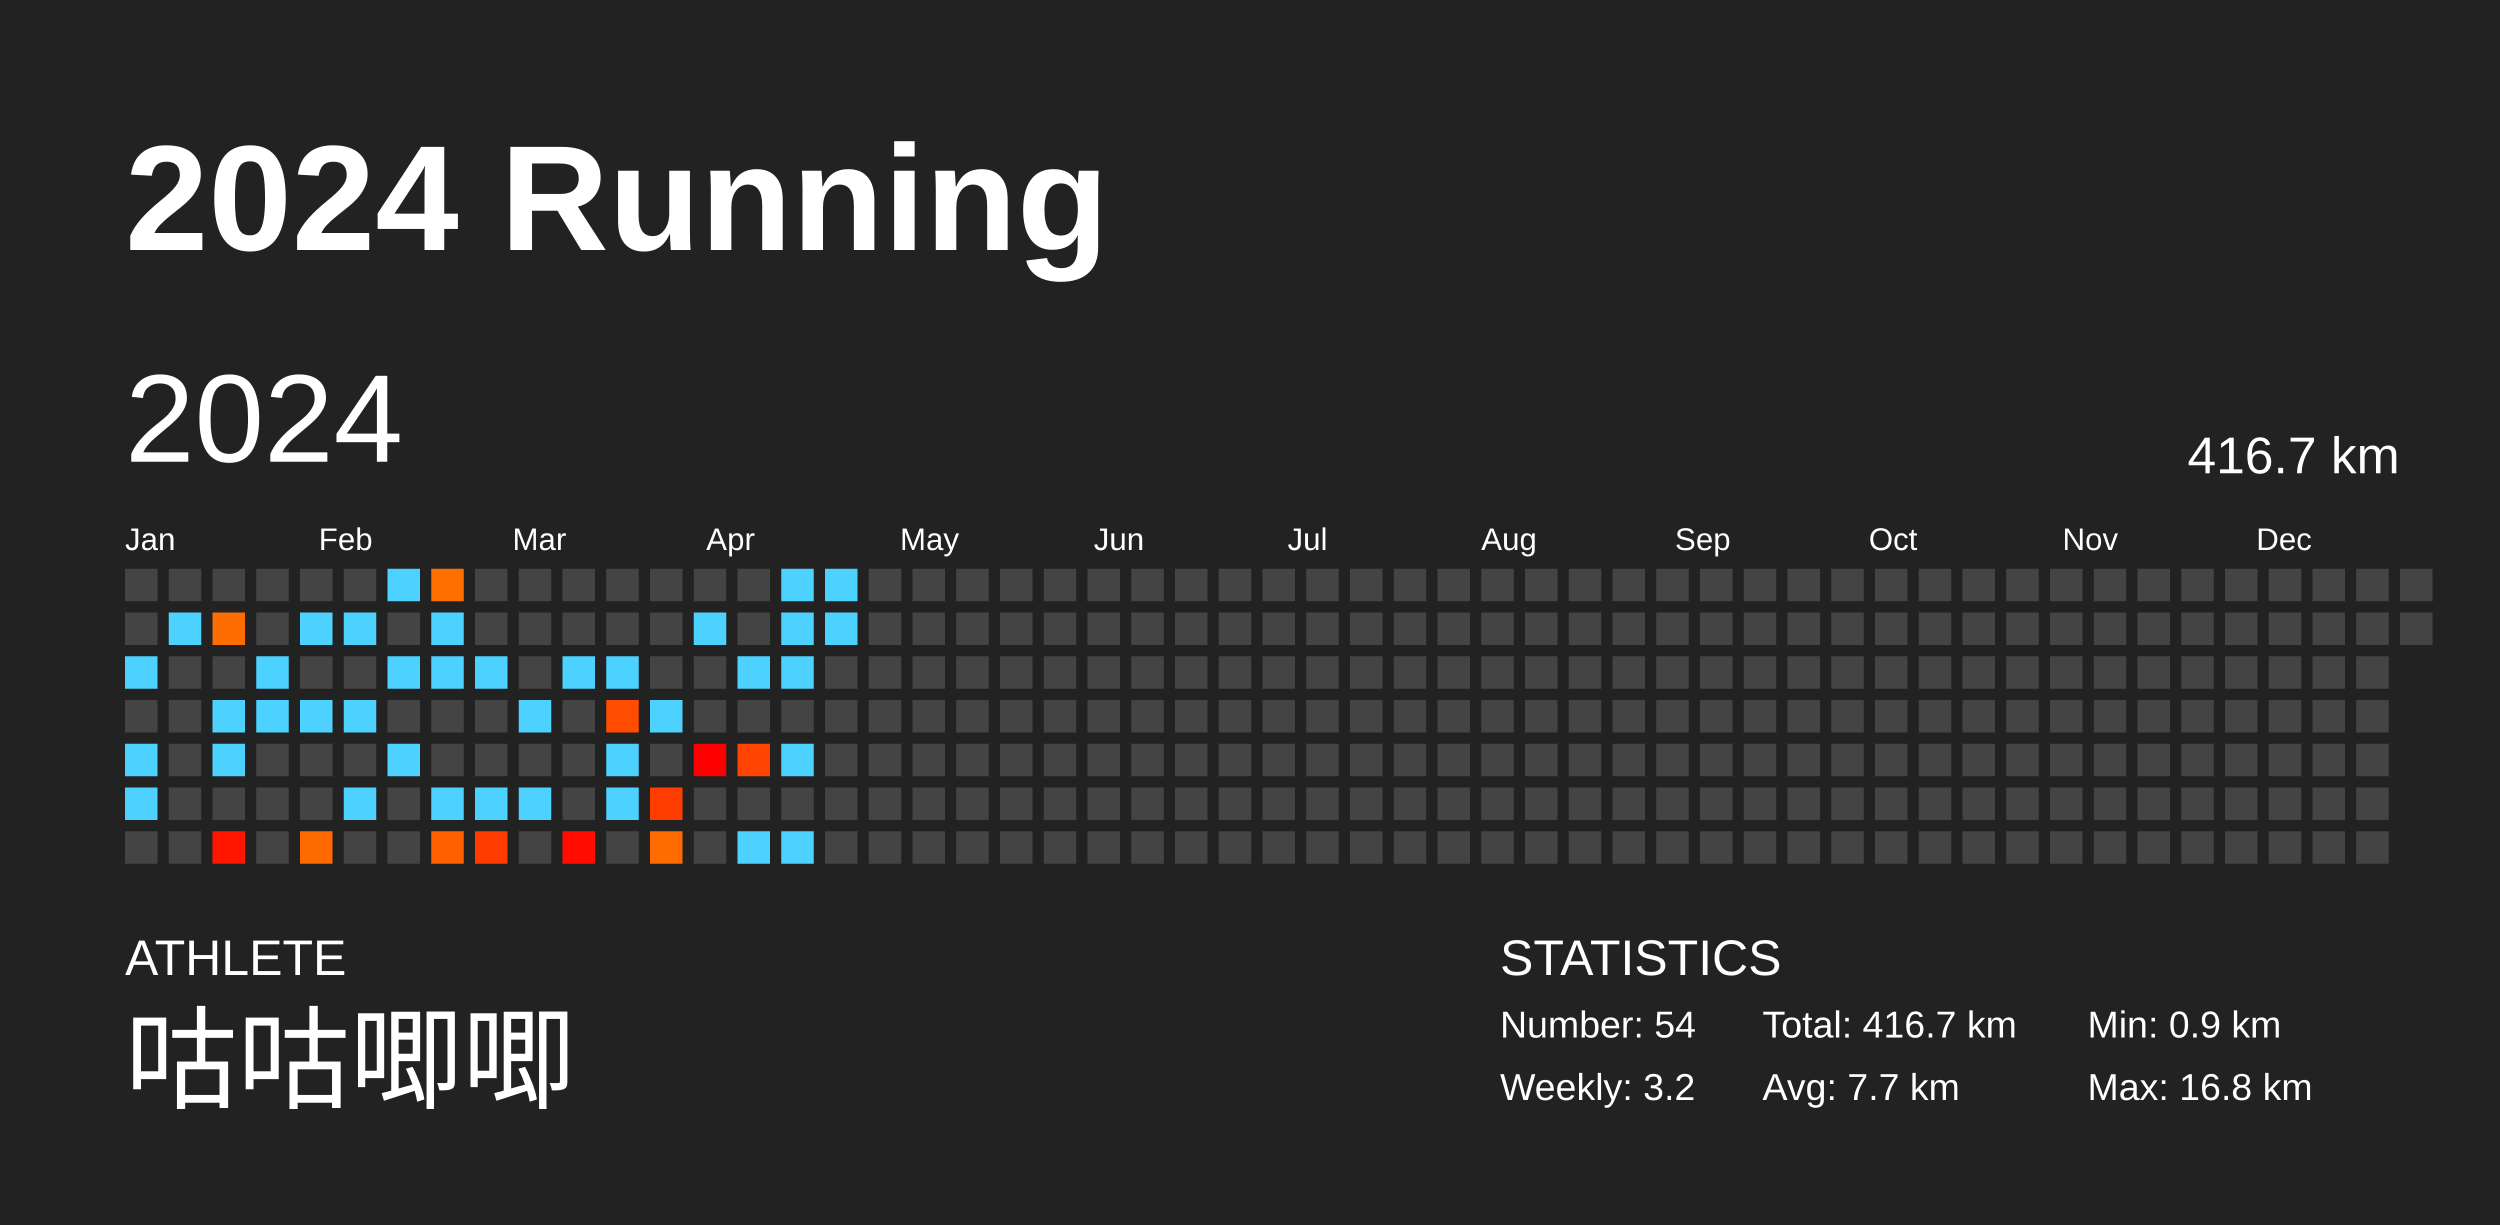
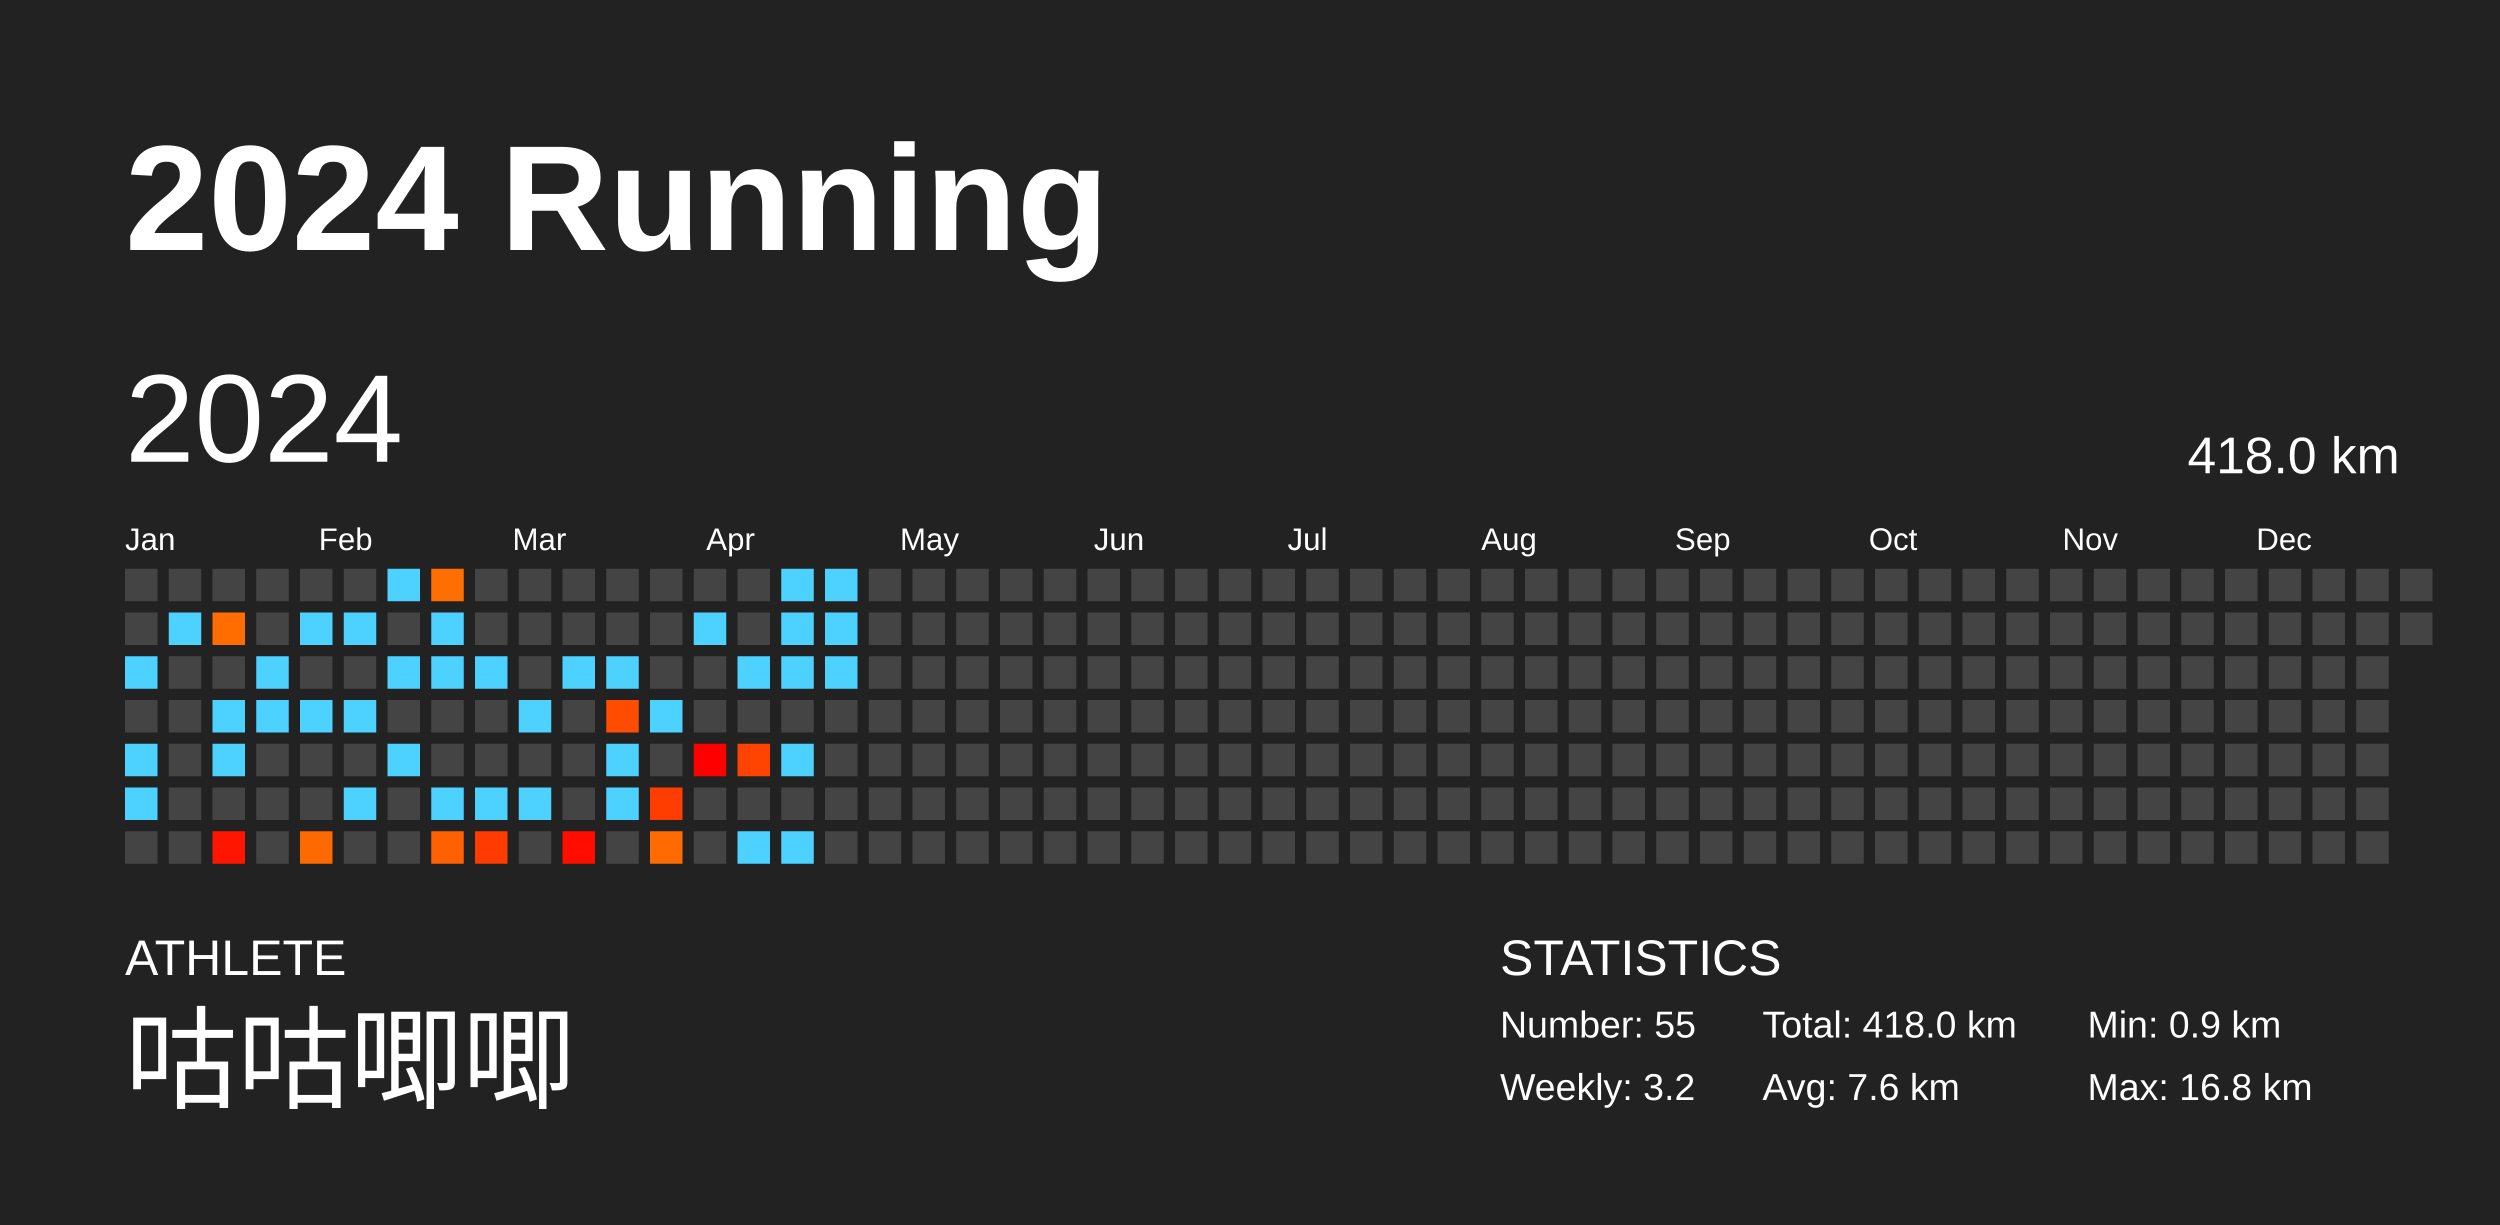
<svg xmlns="http://www.w3.org/2000/svg" baseProfile="full" height="98mm" version="1.1" viewBox="0,0,200,98" width="200mm">
  <defs />
  <rect fill="#222222" height="98" width="200" x="0" y="0" />
  <text fill="#FFFFFF" style="font-size:12px; font-family:Arial; font-weight:bold;" x="10" y="20">2024 Running</text>
  <text fill="#FFFFFF" style="font-size:4px; font-family:Arial" x="10" y="78">ATHLETE</text>
  <text fill="#FFFFFF" style="font-size:9px; font-family:Arial" x="10" y="88">咕咕唧唧</text>
  <text fill="#FFFFFF" style="font-size:4px; font-family:Arial" x="120" y="78">STATISTICS</text>
-   <text fill="#FFFFFF" style="font-size:3px; font-family:Arial" x="120" y="83">Number: 54</text>
+   <text fill="#FFFFFF" style="font-size:3px; font-family:Arial" x="120" y="83">Number: 55</text>
  <text fill="#FFFFFF" style="font-size:3px; font-family:Arial" x="120" y="88">Weekly: 3.2</text>
-   <text fill="#FFFFFF" style="font-size:3px; font-family:Arial" x="141" y="83">Total: 416.7 km</text>
-   <text fill="#FFFFFF" style="font-size:3px; font-family:Arial" x="141" y="88">Avg: 7.7 km</text>
+   <text fill="#FFFFFF" style="font-size:3px; font-family:Arial" x="141" y="83">Total: 418.0 km</text>
+   <text fill="#FFFFFF" style="font-size:3px; font-family:Arial" x="141" y="88">Avg: 7.6 km</text>
  <text fill="#FFFFFF" style="font-size:3px; font-family:Arial" x="167" y="83">Min: 0.9 km</text>
  <text fill="#FFFFFF" style="font-size:3px; font-family:Arial" x="167" y="88">Max: 16.8 km</text>
  <text dominant-baseline="hanging" fill="#FFFFFF" style="font-size:10.0px; font-family:Arial;" x="10" y="30">2024</text>
-   <text dominant-baseline="hanging" fill="#FFFFFF" style="font-size:4.125px; font-family:Arial;" x="175" y="35">416.7 km</text>
+   <text dominant-baseline="hanging" fill="#FFFFFF" style="font-size:4.125px; font-family:Arial;" x="175" y="35">418.0 km</text>
  <text fill="#FFFFFF" style="font-size:2.5px; font-family:Arial" x="10.0" y="44">Jan</text>
  <text fill="#FFFFFF" style="font-size:2.5px; font-family:Arial" x="25.5" y="44">Feb</text>
  <text fill="#FFFFFF" style="font-size:2.5px; font-family:Arial" x="41.0" y="44">Mar</text>
  <text fill="#FFFFFF" style="font-size:2.5px; font-family:Arial" x="56.5" y="44">Apr</text>
  <text fill="#FFFFFF" style="font-size:2.5px; font-family:Arial" x="72.0" y="44">May</text>
  <text fill="#FFFFFF" style="font-size:2.5px; font-family:Arial" x="87.5" y="44">Jun</text>
  <text fill="#FFFFFF" style="font-size:2.5px; font-family:Arial" x="103.0" y="44">Jul</text>
  <text fill="#FFFFFF" style="font-size:2.5px; font-family:Arial" x="118.5" y="44">Aug</text>
  <text fill="#FFFFFF" style="font-size:2.5px; font-family:Arial" x="134.0" y="44">Sep</text>
  <text fill="#FFFFFF" style="font-size:2.5px; font-family:Arial" x="149.5" y="44">Oct</text>
  <text fill="#FFFFFF" style="font-size:2.5px; font-family:Arial" x="165.0" y="44">Nov</text>
  <text fill="#FFFFFF" style="font-size:2.5px; font-family:Arial" x="180.5" y="44">Dec</text>
  <rect fill="#444444" height="2.6" width="2.6" x="10.0" y="45.5" />
  <rect fill="#444444" height="2.6" width="2.6" x="10.0" y="49.0" />
  <rect fill="#4dd2ff" height="2.6" width="2.6" x="10.0" y="52.5" />
  <rect fill="#444444" height="2.6" width="2.6" x="10.0" y="56.0" />
  <rect fill="#4dd2ff" height="2.6" width="2.6" x="10.0" y="59.5" />
  <rect fill="#4dd2ff" height="2.6" width="2.6" x="10.0" y="63.0" />
  <rect fill="#444444" height="2.6" width="2.6" x="10.0" y="66.5" />
  <rect fill="#444444" height="2.6" width="2.6" x="13.5" y="45.5" />
  <rect fill="#4dd2ff" height="2.6" width="2.6" x="13.5" y="49.0" />
  <rect fill="#444444" height="2.6" width="2.6" x="13.5" y="52.5" />
  <rect fill="#444444" height="2.6" width="2.6" x="13.5" y="56.0" />
  <rect fill="#444444" height="2.6" width="2.6" x="13.5" y="59.5" />
  <rect fill="#444444" height="2.6" width="2.6" x="13.5" y="63.0" />
  <rect fill="#444444" height="2.6" width="2.6" x="13.5" y="66.5" />
  <rect fill="#444444" height="2.6" width="2.6" x="17.0" y="45.5" />
  <rect fill="#ff6c00" height="2.6" width="2.6" x="17.0" y="49.0" />
  <rect fill="#444444" height="2.6" width="2.6" x="17.0" y="52.5" />
  <rect fill="#4dd2ff" height="2.6" width="2.6" x="17.0" y="56.0" />
  <rect fill="#4dd2ff" height="2.6" width="2.6" x="17.0" y="59.5" />
  <rect fill="#444444" height="2.6" width="2.6" x="17.0" y="63.0" />
  <rect fill="#ff1500" height="2.6" width="2.6" x="17.0" y="66.5" />
  <rect fill="#444444" height="2.6" width="2.6" x="20.5" y="45.5" />
  <rect fill="#444444" height="2.6" width="2.6" x="20.5" y="49.0" />
  <rect fill="#4dd2ff" height="2.6" width="2.6" x="20.5" y="52.5" />
  <rect fill="#4dd2ff" height="2.6" width="2.6" x="20.5" y="56.0" />
  <rect fill="#444444" height="2.6" width="2.6" x="20.5" y="59.5" />
  <rect fill="#444444" height="2.6" width="2.6" x="20.5" y="63.0" />
  <rect fill="#444444" height="2.6" width="2.6" x="20.5" y="66.5" />
  <rect fill="#444444" height="2.6" width="2.6" x="24.0" y="45.5" />
  <rect fill="#4dd2ff" height="2.6" width="2.6" x="24.0" y="49.0" />
  <rect fill="#444444" height="2.6" width="2.6" x="24.0" y="52.5" />
  <rect fill="#4dd2ff" height="2.6" width="2.6" x="24.0" y="56.0" />
  <rect fill="#444444" height="2.6" width="2.6" x="24.0" y="59.5" />
  <rect fill="#444444" height="2.6" width="2.6" x="24.0" y="63.0" />
  <rect fill="#ff6a00" height="2.6" width="2.6" x="24.0" y="66.5" />
  <rect fill="#444444" height="2.6" width="2.6" x="27.5" y="45.5" />
  <rect fill="#4dd2ff" height="2.6" width="2.6" x="27.5" y="49.0" />
  <rect fill="#444444" height="2.6" width="2.6" x="27.5" y="52.5" />
  <rect fill="#4dd2ff" height="2.6" width="2.6" x="27.5" y="56.0" />
  <rect fill="#444444" height="2.6" width="2.6" x="27.5" y="59.5" />
  <rect fill="#4dd2ff" height="2.6" width="2.6" x="27.5" y="63.0" />
  <rect fill="#444444" height="2.6" width="2.6" x="27.5" y="66.5" />
  <rect fill="#4dd2ff" height="2.6" width="2.6" x="31.0" y="45.5" />
  <rect fill="#444444" height="2.6" width="2.6" x="31.0" y="49.0" />
  <rect fill="#4dd2ff" height="2.6" width="2.6" x="31.0" y="52.5" />
  <rect fill="#444444" height="2.6" width="2.6" x="31.0" y="56.0" />
  <rect fill="#4dd2ff" height="2.6" width="2.6" x="31.0" y="59.5" />
  <rect fill="#444444" height="2.6" width="2.6" x="31.0" y="63.0" />
  <rect fill="#444444" height="2.6" width="2.6" x="31.0" y="66.5" />
  <rect fill="#ff6f00" height="2.6" width="2.6" x="34.5" y="45.5" />
  <rect fill="#4dd2ff" height="2.6" width="2.6" x="34.5" y="49.0" />
  <rect fill="#4dd2ff" height="2.6" width="2.6" x="34.5" y="52.5" />
  <rect fill="#444444" height="2.6" width="2.6" x="34.5" y="56.0" />
  <rect fill="#444444" height="2.6" width="2.6" x="34.5" y="59.5" />
  <rect fill="#4dd2ff" height="2.6" width="2.6" x="34.5" y="63.0" />
  <rect fill="#ff6000" height="2.6" width="2.6" x="34.5" y="66.5" />
  <rect fill="#444444" height="2.6" width="2.6" x="38.0" y="45.5" />
  <rect fill="#444444" height="2.6" width="2.6" x="38.0" y="49.0" />
  <rect fill="#4dd2ff" height="2.6" width="2.6" x="38.0" y="52.5" />
  <rect fill="#444444" height="2.6" width="2.6" x="38.0" y="56.0" />
  <rect fill="#444444" height="2.6" width="2.6" x="38.0" y="59.5" />
  <rect fill="#4dd2ff" height="2.6" width="2.6" x="38.0" y="63.0" />
  <rect fill="#ff3b00" height="2.6" width="2.6" x="38.0" y="66.5" />
  <rect fill="#444444" height="2.6" width="2.6" x="41.5" y="45.5" />
  <rect fill="#444444" height="2.6" width="2.6" x="41.5" y="49.0" />
  <rect fill="#444444" height="2.6" width="2.6" x="41.5" y="52.5" />
  <rect fill="#4dd2ff" height="2.6" width="2.6" x="41.5" y="56.0" />
  <rect fill="#444444" height="2.6" width="2.6" x="41.5" y="59.5" />
  <rect fill="#4dd2ff" height="2.6" width="2.6" x="41.5" y="63.0" />
  <rect fill="#444444" height="2.6" width="2.6" x="41.5" y="66.5" />
  <rect fill="#444444" height="2.6" width="2.6" x="45.0" y="45.5" />
  <rect fill="#444444" height="2.6" width="2.6" x="45.0" y="49.0" />
  <rect fill="#4dd2ff" height="2.6" width="2.6" x="45.0" y="52.5" />
  <rect fill="#444444" height="2.6" width="2.6" x="45.0" y="56.0" />
  <rect fill="#444444" height="2.6" width="2.6" x="45.0" y="59.5" />
  <rect fill="#444444" height="2.6" width="2.6" x="45.0" y="63.0" />
  <rect fill="#ff0e00" height="2.6" width="2.6" x="45.0" y="66.5" />
  <rect fill="#444444" height="2.6" width="2.6" x="48.5" y="45.5" />
  <rect fill="#444444" height="2.6" width="2.6" x="48.5" y="49.0" />
  <rect fill="#4dd2ff" height="2.6" width="2.6" x="48.5" y="52.5" />
  <rect fill="#ff4c00" height="2.6" width="2.6" x="48.5" y="56.0" />
  <rect fill="#4dd2ff" height="2.6" width="2.6" x="48.5" y="59.5" />
  <rect fill="#4dd2ff" height="2.6" width="2.6" x="48.5" y="63.0" />
  <rect fill="#444444" height="2.6" width="2.6" x="48.5" y="66.5" />
  <rect fill="#444444" height="2.6" width="2.6" x="52.0" y="45.5" />
  <rect fill="#444444" height="2.6" width="2.6" x="52.0" y="49.0" />
  <rect fill="#444444" height="2.6" width="2.6" x="52.0" y="52.5" />
  <rect fill="#4dd2ff" height="2.6" width="2.6" x="52.0" y="56.0" />
  <rect fill="#444444" height="2.6" width="2.6" x="52.0" y="59.5" />
  <rect fill="#ff3d00" height="2.6" width="2.6" x="52.0" y="63.0" />
  <rect fill="#ff6b00" height="2.6" width="2.6" x="52.0" y="66.5" />
  <rect fill="#444444" height="2.6" width="2.6" x="55.5" y="45.5" />
  <rect fill="#4dd2ff" height="2.6" width="2.6" x="55.5" y="49.0" />
  <rect fill="#444444" height="2.6" width="2.6" x="55.5" y="52.5" />
  <rect fill="#444444" height="2.6" width="2.6" x="55.5" y="56.0" />
  <rect fill="#ff0000" height="2.6" width="2.6" x="55.5" y="59.5" />
  <rect fill="#444444" height="2.6" width="2.6" x="55.5" y="63.0" />
  <rect fill="#444444" height="2.6" width="2.6" x="55.5" y="66.5" />
  <rect fill="#444444" height="2.6" width="2.6" x="59.0" y="45.5" />
  <rect fill="#444444" height="2.6" width="2.6" x="59.0" y="49.0" />
  <rect fill="#4dd2ff" height="2.6" width="2.6" x="59.0" y="52.5" />
  <rect fill="#444444" height="2.6" width="2.6" x="59.0" y="56.0" />
  <rect fill="#ff4300" height="2.6" width="2.6" x="59.0" y="59.5" />
  <rect fill="#444444" height="2.6" width="2.6" x="59.0" y="63.0" />
  <rect fill="#4dd2ff" height="2.6" width="2.6" x="59.0" y="66.5" />
  <rect fill="#4dd2ff" height="2.6" width="2.6" x="62.5" y="45.5" />
  <rect fill="#4dd2ff" height="2.6" width="2.6" x="62.5" y="49.0" />
  <rect fill="#4dd2ff" height="2.6" width="2.6" x="62.5" y="52.5" />
  <rect fill="#444444" height="2.6" width="2.6" x="62.5" y="56.0" />
  <rect fill="#4dd2ff" height="2.6" width="2.6" x="62.5" y="59.5" />
  <rect fill="#444444" height="2.6" width="2.6" x="62.5" y="63.0" />
  <rect fill="#4dd2ff" height="2.6" width="2.6" x="62.5" y="66.5" />
  <rect fill="#4dd2ff" height="2.6" width="2.6" x="66.0" y="45.5" />
  <rect fill="#4dd2ff" height="2.6" width="2.6" x="66.0" y="49.0" />
-   <rect fill="#444444" height="2.6" width="2.6" x="66.0" y="52.5" />
+   <rect fill="#4dd2ff" height="2.6" width="2.6" x="66.0" y="52.5" />
  <rect fill="#444444" height="2.6" width="2.6" x="66.0" y="56.0" />
  <rect fill="#444444" height="2.6" width="2.6" x="66.0" y="59.5" />
  <rect fill="#444444" height="2.6" width="2.6" x="66.0" y="63.0" />
  <rect fill="#444444" height="2.6" width="2.6" x="66.0" y="66.5" />
  <rect fill="#444444" height="2.6" width="2.6" x="69.5" y="45.5" />
  <rect fill="#444444" height="2.6" width="2.6" x="69.5" y="49.0" />
  <rect fill="#444444" height="2.6" width="2.6" x="69.5" y="52.5" />
  <rect fill="#444444" height="2.6" width="2.6" x="69.5" y="56.0" />
  <rect fill="#444444" height="2.6" width="2.6" x="69.5" y="59.5" />
  <rect fill="#444444" height="2.6" width="2.6" x="69.5" y="63.0" />
  <rect fill="#444444" height="2.6" width="2.6" x="69.5" y="66.5" />
  <rect fill="#444444" height="2.6" width="2.6" x="73.0" y="45.5" />
  <rect fill="#444444" height="2.6" width="2.6" x="73.0" y="49.0" />
  <rect fill="#444444" height="2.6" width="2.6" x="73.0" y="52.5" />
  <rect fill="#444444" height="2.6" width="2.6" x="73.0" y="56.0" />
  <rect fill="#444444" height="2.6" width="2.6" x="73.0" y="59.5" />
  <rect fill="#444444" height="2.6" width="2.6" x="73.0" y="63.0" />
  <rect fill="#444444" height="2.6" width="2.6" x="73.0" y="66.5" />
  <rect fill="#444444" height="2.6" width="2.6" x="76.5" y="45.5" />
  <rect fill="#444444" height="2.6" width="2.6" x="76.5" y="49.0" />
  <rect fill="#444444" height="2.6" width="2.6" x="76.5" y="52.5" />
  <rect fill="#444444" height="2.6" width="2.6" x="76.5" y="56.0" />
  <rect fill="#444444" height="2.6" width="2.6" x="76.5" y="59.5" />
  <rect fill="#444444" height="2.6" width="2.6" x="76.5" y="63.0" />
  <rect fill="#444444" height="2.6" width="2.6" x="76.5" y="66.5" />
  <rect fill="#444444" height="2.6" width="2.6" x="80.0" y="45.5" />
  <rect fill="#444444" height="2.6" width="2.6" x="80.0" y="49.0" />
  <rect fill="#444444" height="2.6" width="2.6" x="80.0" y="52.5" />
  <rect fill="#444444" height="2.6" width="2.6" x="80.0" y="56.0" />
  <rect fill="#444444" height="2.6" width="2.6" x="80.0" y="59.5" />
  <rect fill="#444444" height="2.6" width="2.6" x="80.0" y="63.0" />
  <rect fill="#444444" height="2.6" width="2.6" x="80.0" y="66.5" />
  <rect fill="#444444" height="2.6" width="2.6" x="83.5" y="45.5" />
  <rect fill="#444444" height="2.6" width="2.6" x="83.5" y="49.0" />
  <rect fill="#444444" height="2.6" width="2.6" x="83.5" y="52.5" />
  <rect fill="#444444" height="2.6" width="2.6" x="83.5" y="56.0" />
  <rect fill="#444444" height="2.6" width="2.6" x="83.5" y="59.5" />
  <rect fill="#444444" height="2.6" width="2.6" x="83.5" y="63.0" />
  <rect fill="#444444" height="2.6" width="2.6" x="83.5" y="66.5" />
  <rect fill="#444444" height="2.6" width="2.6" x="87.0" y="45.5" />
  <rect fill="#444444" height="2.6" width="2.6" x="87.0" y="49.0" />
  <rect fill="#444444" height="2.6" width="2.6" x="87.0" y="52.5" />
  <rect fill="#444444" height="2.6" width="2.6" x="87.0" y="56.0" />
  <rect fill="#444444" height="2.6" width="2.6" x="87.0" y="59.5" />
  <rect fill="#444444" height="2.6" width="2.6" x="87.0" y="63.0" />
  <rect fill="#444444" height="2.6" width="2.6" x="87.0" y="66.5" />
  <rect fill="#444444" height="2.6" width="2.6" x="90.5" y="45.5" />
  <rect fill="#444444" height="2.6" width="2.6" x="90.5" y="49.0" />
  <rect fill="#444444" height="2.6" width="2.6" x="90.5" y="52.5" />
  <rect fill="#444444" height="2.6" width="2.6" x="90.5" y="56.0" />
  <rect fill="#444444" height="2.6" width="2.6" x="90.5" y="59.5" />
  <rect fill="#444444" height="2.6" width="2.6" x="90.5" y="63.0" />
  <rect fill="#444444" height="2.6" width="2.6" x="90.5" y="66.5" />
  <rect fill="#444444" height="2.6" width="2.6" x="94.0" y="45.5" />
  <rect fill="#444444" height="2.6" width="2.6" x="94.0" y="49.0" />
  <rect fill="#444444" height="2.6" width="2.6" x="94.0" y="52.5" />
  <rect fill="#444444" height="2.6" width="2.6" x="94.0" y="56.0" />
  <rect fill="#444444" height="2.6" width="2.6" x="94.0" y="59.5" />
  <rect fill="#444444" height="2.6" width="2.6" x="94.0" y="63.0" />
  <rect fill="#444444" height="2.6" width="2.6" x="94.0" y="66.5" />
  <rect fill="#444444" height="2.6" width="2.6" x="97.5" y="45.5" />
  <rect fill="#444444" height="2.6" width="2.6" x="97.5" y="49.0" />
  <rect fill="#444444" height="2.6" width="2.6" x="97.5" y="52.5" />
  <rect fill="#444444" height="2.6" width="2.6" x="97.5" y="56.0" />
  <rect fill="#444444" height="2.6" width="2.6" x="97.5" y="59.5" />
  <rect fill="#444444" height="2.6" width="2.6" x="97.5" y="63.0" />
  <rect fill="#444444" height="2.6" width="2.6" x="97.5" y="66.5" />
  <rect fill="#444444" height="2.6" width="2.6" x="101.0" y="45.5" />
  <rect fill="#444444" height="2.6" width="2.6" x="101.0" y="49.0" />
  <rect fill="#444444" height="2.6" width="2.6" x="101.0" y="52.5" />
  <rect fill="#444444" height="2.6" width="2.6" x="101.0" y="56.0" />
  <rect fill="#444444" height="2.6" width="2.6" x="101.0" y="59.5" />
  <rect fill="#444444" height="2.6" width="2.6" x="101.0" y="63.0" />
  <rect fill="#444444" height="2.6" width="2.6" x="101.0" y="66.5" />
  <rect fill="#444444" height="2.6" width="2.6" x="104.5" y="45.5" />
  <rect fill="#444444" height="2.6" width="2.6" x="104.5" y="49.0" />
  <rect fill="#444444" height="2.6" width="2.6" x="104.5" y="52.5" />
  <rect fill="#444444" height="2.6" width="2.6" x="104.5" y="56.0" />
  <rect fill="#444444" height="2.6" width="2.6" x="104.5" y="59.5" />
  <rect fill="#444444" height="2.6" width="2.6" x="104.5" y="63.0" />
  <rect fill="#444444" height="2.6" width="2.6" x="104.5" y="66.5" />
  <rect fill="#444444" height="2.6" width="2.6" x="108.0" y="45.5" />
  <rect fill="#444444" height="2.6" width="2.6" x="108.0" y="49.0" />
  <rect fill="#444444" height="2.6" width="2.6" x="108.0" y="52.5" />
  <rect fill="#444444" height="2.6" width="2.6" x="108.0" y="56.0" />
  <rect fill="#444444" height="2.6" width="2.6" x="108.0" y="59.5" />
  <rect fill="#444444" height="2.6" width="2.6" x="108.0" y="63.0" />
  <rect fill="#444444" height="2.6" width="2.6" x="108.0" y="66.5" />
  <rect fill="#444444" height="2.6" width="2.6" x="111.5" y="45.5" />
  <rect fill="#444444" height="2.6" width="2.6" x="111.5" y="49.0" />
  <rect fill="#444444" height="2.6" width="2.6" x="111.5" y="52.5" />
  <rect fill="#444444" height="2.6" width="2.6" x="111.5" y="56.0" />
  <rect fill="#444444" height="2.6" width="2.6" x="111.5" y="59.5" />
  <rect fill="#444444" height="2.6" width="2.6" x="111.5" y="63.0" />
  <rect fill="#444444" height="2.6" width="2.6" x="111.5" y="66.5" />
  <rect fill="#444444" height="2.6" width="2.6" x="115.0" y="45.5" />
  <rect fill="#444444" height="2.6" width="2.6" x="115.0" y="49.0" />
  <rect fill="#444444" height="2.6" width="2.6" x="115.0" y="52.5" />
  <rect fill="#444444" height="2.6" width="2.6" x="115.0" y="56.0" />
  <rect fill="#444444" height="2.6" width="2.6" x="115.0" y="59.5" />
  <rect fill="#444444" height="2.6" width="2.6" x="115.0" y="63.0" />
  <rect fill="#444444" height="2.6" width="2.6" x="115.0" y="66.5" />
  <rect fill="#444444" height="2.6" width="2.6" x="118.5" y="45.5" />
  <rect fill="#444444" height="2.6" width="2.6" x="118.5" y="49.0" />
  <rect fill="#444444" height="2.6" width="2.6" x="118.5" y="52.5" />
  <rect fill="#444444" height="2.6" width="2.6" x="118.5" y="56.0" />
  <rect fill="#444444" height="2.6" width="2.6" x="118.5" y="59.5" />
  <rect fill="#444444" height="2.6" width="2.6" x="118.5" y="63.0" />
  <rect fill="#444444" height="2.6" width="2.6" x="118.5" y="66.5" />
  <rect fill="#444444" height="2.6" width="2.6" x="122.0" y="45.5" />
  <rect fill="#444444" height="2.6" width="2.6" x="122.0" y="49.0" />
  <rect fill="#444444" height="2.6" width="2.6" x="122.0" y="52.5" />
  <rect fill="#444444" height="2.6" width="2.6" x="122.0" y="56.0" />
  <rect fill="#444444" height="2.6" width="2.6" x="122.0" y="59.5" />
  <rect fill="#444444" height="2.6" width="2.6" x="122.0" y="63.0" />
  <rect fill="#444444" height="2.6" width="2.6" x="122.0" y="66.5" />
  <rect fill="#444444" height="2.6" width="2.6" x="125.5" y="45.5" />
  <rect fill="#444444" height="2.6" width="2.6" x="125.5" y="49.0" />
  <rect fill="#444444" height="2.6" width="2.6" x="125.5" y="52.5" />
  <rect fill="#444444" height="2.6" width="2.6" x="125.5" y="56.0" />
  <rect fill="#444444" height="2.6" width="2.6" x="125.5" y="59.5" />
  <rect fill="#444444" height="2.6" width="2.6" x="125.5" y="63.0" />
  <rect fill="#444444" height="2.6" width="2.6" x="125.5" y="66.5" />
  <rect fill="#444444" height="2.6" width="2.6" x="129.0" y="45.5" />
  <rect fill="#444444" height="2.6" width="2.6" x="129.0" y="49.0" />
  <rect fill="#444444" height="2.6" width="2.6" x="129.0" y="52.5" />
  <rect fill="#444444" height="2.6" width="2.6" x="129.0" y="56.0" />
  <rect fill="#444444" height="2.6" width="2.6" x="129.0" y="59.5" />
  <rect fill="#444444" height="2.6" width="2.6" x="129.0" y="63.0" />
  <rect fill="#444444" height="2.6" width="2.6" x="129.0" y="66.5" />
  <rect fill="#444444" height="2.6" width="2.6" x="132.5" y="45.5" />
  <rect fill="#444444" height="2.6" width="2.6" x="132.5" y="49.0" />
  <rect fill="#444444" height="2.6" width="2.6" x="132.5" y="52.5" />
  <rect fill="#444444" height="2.6" width="2.6" x="132.5" y="56.0" />
  <rect fill="#444444" height="2.6" width="2.6" x="132.5" y="59.5" />
  <rect fill="#444444" height="2.6" width="2.6" x="132.5" y="63.0" />
  <rect fill="#444444" height="2.6" width="2.6" x="132.5" y="66.5" />
  <rect fill="#444444" height="2.6" width="2.6" x="136.0" y="45.5" />
  <rect fill="#444444" height="2.6" width="2.6" x="136.0" y="49.0" />
  <rect fill="#444444" height="2.6" width="2.6" x="136.0" y="52.5" />
  <rect fill="#444444" height="2.6" width="2.6" x="136.0" y="56.0" />
  <rect fill="#444444" height="2.6" width="2.6" x="136.0" y="59.5" />
  <rect fill="#444444" height="2.6" width="2.6" x="136.0" y="63.0" />
  <rect fill="#444444" height="2.6" width="2.6" x="136.0" y="66.5" />
  <rect fill="#444444" height="2.6" width="2.6" x="139.5" y="45.5" />
  <rect fill="#444444" height="2.6" width="2.6" x="139.5" y="49.0" />
  <rect fill="#444444" height="2.6" width="2.6" x="139.5" y="52.5" />
  <rect fill="#444444" height="2.6" width="2.6" x="139.5" y="56.0" />
  <rect fill="#444444" height="2.6" width="2.6" x="139.5" y="59.5" />
  <rect fill="#444444" height="2.6" width="2.6" x="139.5" y="63.0" />
  <rect fill="#444444" height="2.6" width="2.6" x="139.5" y="66.5" />
  <rect fill="#444444" height="2.6" width="2.6" x="143.0" y="45.5" />
  <rect fill="#444444" height="2.6" width="2.6" x="143.0" y="49.0" />
  <rect fill="#444444" height="2.6" width="2.6" x="143.0" y="52.5" />
  <rect fill="#444444" height="2.6" width="2.6" x="143.0" y="56.0" />
  <rect fill="#444444" height="2.6" width="2.6" x="143.0" y="59.5" />
  <rect fill="#444444" height="2.6" width="2.6" x="143.0" y="63.0" />
  <rect fill="#444444" height="2.6" width="2.6" x="143.0" y="66.5" />
  <rect fill="#444444" height="2.6" width="2.6" x="146.5" y="45.5" />
  <rect fill="#444444" height="2.6" width="2.6" x="146.5" y="49.0" />
  <rect fill="#444444" height="2.6" width="2.6" x="146.5" y="52.5" />
  <rect fill="#444444" height="2.6" width="2.6" x="146.5" y="56.0" />
  <rect fill="#444444" height="2.6" width="2.6" x="146.5" y="59.5" />
  <rect fill="#444444" height="2.6" width="2.6" x="146.5" y="63.0" />
  <rect fill="#444444" height="2.6" width="2.6" x="146.5" y="66.5" />
  <rect fill="#444444" height="2.6" width="2.6" x="150.0" y="45.5" />
  <rect fill="#444444" height="2.6" width="2.6" x="150.0" y="49.0" />
  <rect fill="#444444" height="2.6" width="2.6" x="150.0" y="52.5" />
  <rect fill="#444444" height="2.6" width="2.6" x="150.0" y="56.0" />
  <rect fill="#444444" height="2.6" width="2.6" x="150.0" y="59.5" />
  <rect fill="#444444" height="2.6" width="2.6" x="150.0" y="63.0" />
  <rect fill="#444444" height="2.6" width="2.6" x="150.0" y="66.5" />
  <rect fill="#444444" height="2.6" width="2.6" x="153.5" y="45.5" />
  <rect fill="#444444" height="2.6" width="2.6" x="153.5" y="49.0" />
  <rect fill="#444444" height="2.6" width="2.6" x="153.5" y="52.5" />
  <rect fill="#444444" height="2.6" width="2.6" x="153.5" y="56.0" />
  <rect fill="#444444" height="2.6" width="2.6" x="153.5" y="59.5" />
  <rect fill="#444444" height="2.6" width="2.6" x="153.5" y="63.0" />
  <rect fill="#444444" height="2.6" width="2.6" x="153.5" y="66.5" />
  <rect fill="#444444" height="2.6" width="2.6" x="157.0" y="45.5" />
  <rect fill="#444444" height="2.6" width="2.6" x="157.0" y="49.0" />
  <rect fill="#444444" height="2.6" width="2.6" x="157.0" y="52.5" />
  <rect fill="#444444" height="2.6" width="2.6" x="157.0" y="56.0" />
  <rect fill="#444444" height="2.6" width="2.6" x="157.0" y="59.5" />
  <rect fill="#444444" height="2.6" width="2.6" x="157.0" y="63.0" />
  <rect fill="#444444" height="2.6" width="2.6" x="157.0" y="66.5" />
  <rect fill="#444444" height="2.6" width="2.6" x="160.5" y="45.5" />
  <rect fill="#444444" height="2.6" width="2.6" x="160.5" y="49.0" />
  <rect fill="#444444" height="2.6" width="2.6" x="160.5" y="52.5" />
  <rect fill="#444444" height="2.6" width="2.6" x="160.5" y="56.0" />
  <rect fill="#444444" height="2.6" width="2.6" x="160.5" y="59.5" />
  <rect fill="#444444" height="2.6" width="2.6" x="160.5" y="63.0" />
  <rect fill="#444444" height="2.6" width="2.6" x="160.5" y="66.5" />
  <rect fill="#444444" height="2.6" width="2.6" x="164.0" y="45.5" />
  <rect fill="#444444" height="2.6" width="2.6" x="164.0" y="49.0" />
  <rect fill="#444444" height="2.6" width="2.6" x="164.0" y="52.5" />
  <rect fill="#444444" height="2.6" width="2.6" x="164.0" y="56.0" />
  <rect fill="#444444" height="2.6" width="2.6" x="164.0" y="59.5" />
  <rect fill="#444444" height="2.6" width="2.6" x="164.0" y="63.0" />
  <rect fill="#444444" height="2.6" width="2.6" x="164.0" y="66.5" />
  <rect fill="#444444" height="2.6" width="2.6" x="167.5" y="45.5" />
  <rect fill="#444444" height="2.6" width="2.6" x="167.5" y="49.0" />
  <rect fill="#444444" height="2.6" width="2.6" x="167.5" y="52.5" />
  <rect fill="#444444" height="2.6" width="2.6" x="167.5" y="56.0" />
  <rect fill="#444444" height="2.6" width="2.6" x="167.5" y="59.5" />
  <rect fill="#444444" height="2.6" width="2.6" x="167.5" y="63.0" />
  <rect fill="#444444" height="2.6" width="2.6" x="167.5" y="66.5" />
  <rect fill="#444444" height="2.6" width="2.6" x="171.0" y="45.5" />
  <rect fill="#444444" height="2.6" width="2.6" x="171.0" y="49.0" />
  <rect fill="#444444" height="2.6" width="2.6" x="171.0" y="52.5" />
  <rect fill="#444444" height="2.6" width="2.6" x="171.0" y="56.0" />
  <rect fill="#444444" height="2.6" width="2.6" x="171.0" y="59.5" />
  <rect fill="#444444" height="2.6" width="2.6" x="171.0" y="63.0" />
  <rect fill="#444444" height="2.6" width="2.6" x="171.0" y="66.5" />
  <rect fill="#444444" height="2.6" width="2.6" x="174.5" y="45.5" />
  <rect fill="#444444" height="2.6" width="2.6" x="174.5" y="49.0" />
  <rect fill="#444444" height="2.6" width="2.6" x="174.5" y="52.5" />
  <rect fill="#444444" height="2.6" width="2.6" x="174.5" y="56.0" />
  <rect fill="#444444" height="2.6" width="2.6" x="174.5" y="59.5" />
  <rect fill="#444444" height="2.6" width="2.6" x="174.5" y="63.0" />
  <rect fill="#444444" height="2.6" width="2.6" x="174.5" y="66.5" />
  <rect fill="#444444" height="2.6" width="2.6" x="178.0" y="45.5" />
  <rect fill="#444444" height="2.6" width="2.6" x="178.0" y="49.0" />
  <rect fill="#444444" height="2.6" width="2.6" x="178.0" y="52.5" />
  <rect fill="#444444" height="2.6" width="2.6" x="178.0" y="56.0" />
  <rect fill="#444444" height="2.6" width="2.6" x="178.0" y="59.5" />
  <rect fill="#444444" height="2.6" width="2.6" x="178.0" y="63.0" />
  <rect fill="#444444" height="2.6" width="2.6" x="178.0" y="66.5" />
  <rect fill="#444444" height="2.6" width="2.6" x="181.5" y="45.5" />
  <rect fill="#444444" height="2.6" width="2.6" x="181.5" y="49.0" />
  <rect fill="#444444" height="2.6" width="2.6" x="181.5" y="52.5" />
  <rect fill="#444444" height="2.6" width="2.6" x="181.5" y="56.0" />
  <rect fill="#444444" height="2.6" width="2.6" x="181.5" y="59.5" />
  <rect fill="#444444" height="2.6" width="2.6" x="181.5" y="63.0" />
  <rect fill="#444444" height="2.6" width="2.6" x="181.5" y="66.5" />
  <rect fill="#444444" height="2.6" width="2.6" x="185.0" y="45.5" />
  <rect fill="#444444" height="2.6" width="2.6" x="185.0" y="49.0" />
  <rect fill="#444444" height="2.6" width="2.6" x="185.0" y="52.5" />
  <rect fill="#444444" height="2.6" width="2.6" x="185.0" y="56.0" />
  <rect fill="#444444" height="2.6" width="2.6" x="185.0" y="59.5" />
  <rect fill="#444444" height="2.6" width="2.6" x="185.0" y="63.0" />
  <rect fill="#444444" height="2.6" width="2.6" x="185.0" y="66.5" />
  <rect fill="#444444" height="2.6" width="2.6" x="188.5" y="45.5" />
  <rect fill="#444444" height="2.6" width="2.6" x="188.5" y="49.0" />
  <rect fill="#444444" height="2.6" width="2.6" x="188.5" y="52.5" />
  <rect fill="#444444" height="2.6" width="2.6" x="188.5" y="56.0" />
  <rect fill="#444444" height="2.6" width="2.6" x="188.5" y="59.5" />
  <rect fill="#444444" height="2.6" width="2.6" x="188.5" y="63.0" />
  <rect fill="#444444" height="2.6" width="2.6" x="188.5" y="66.5" />
  <rect fill="#444444" height="2.6" width="2.6" x="192.0" y="45.5" />
  <rect fill="#444444" height="2.6" width="2.6" x="192.0" y="49.0" />
</svg>
